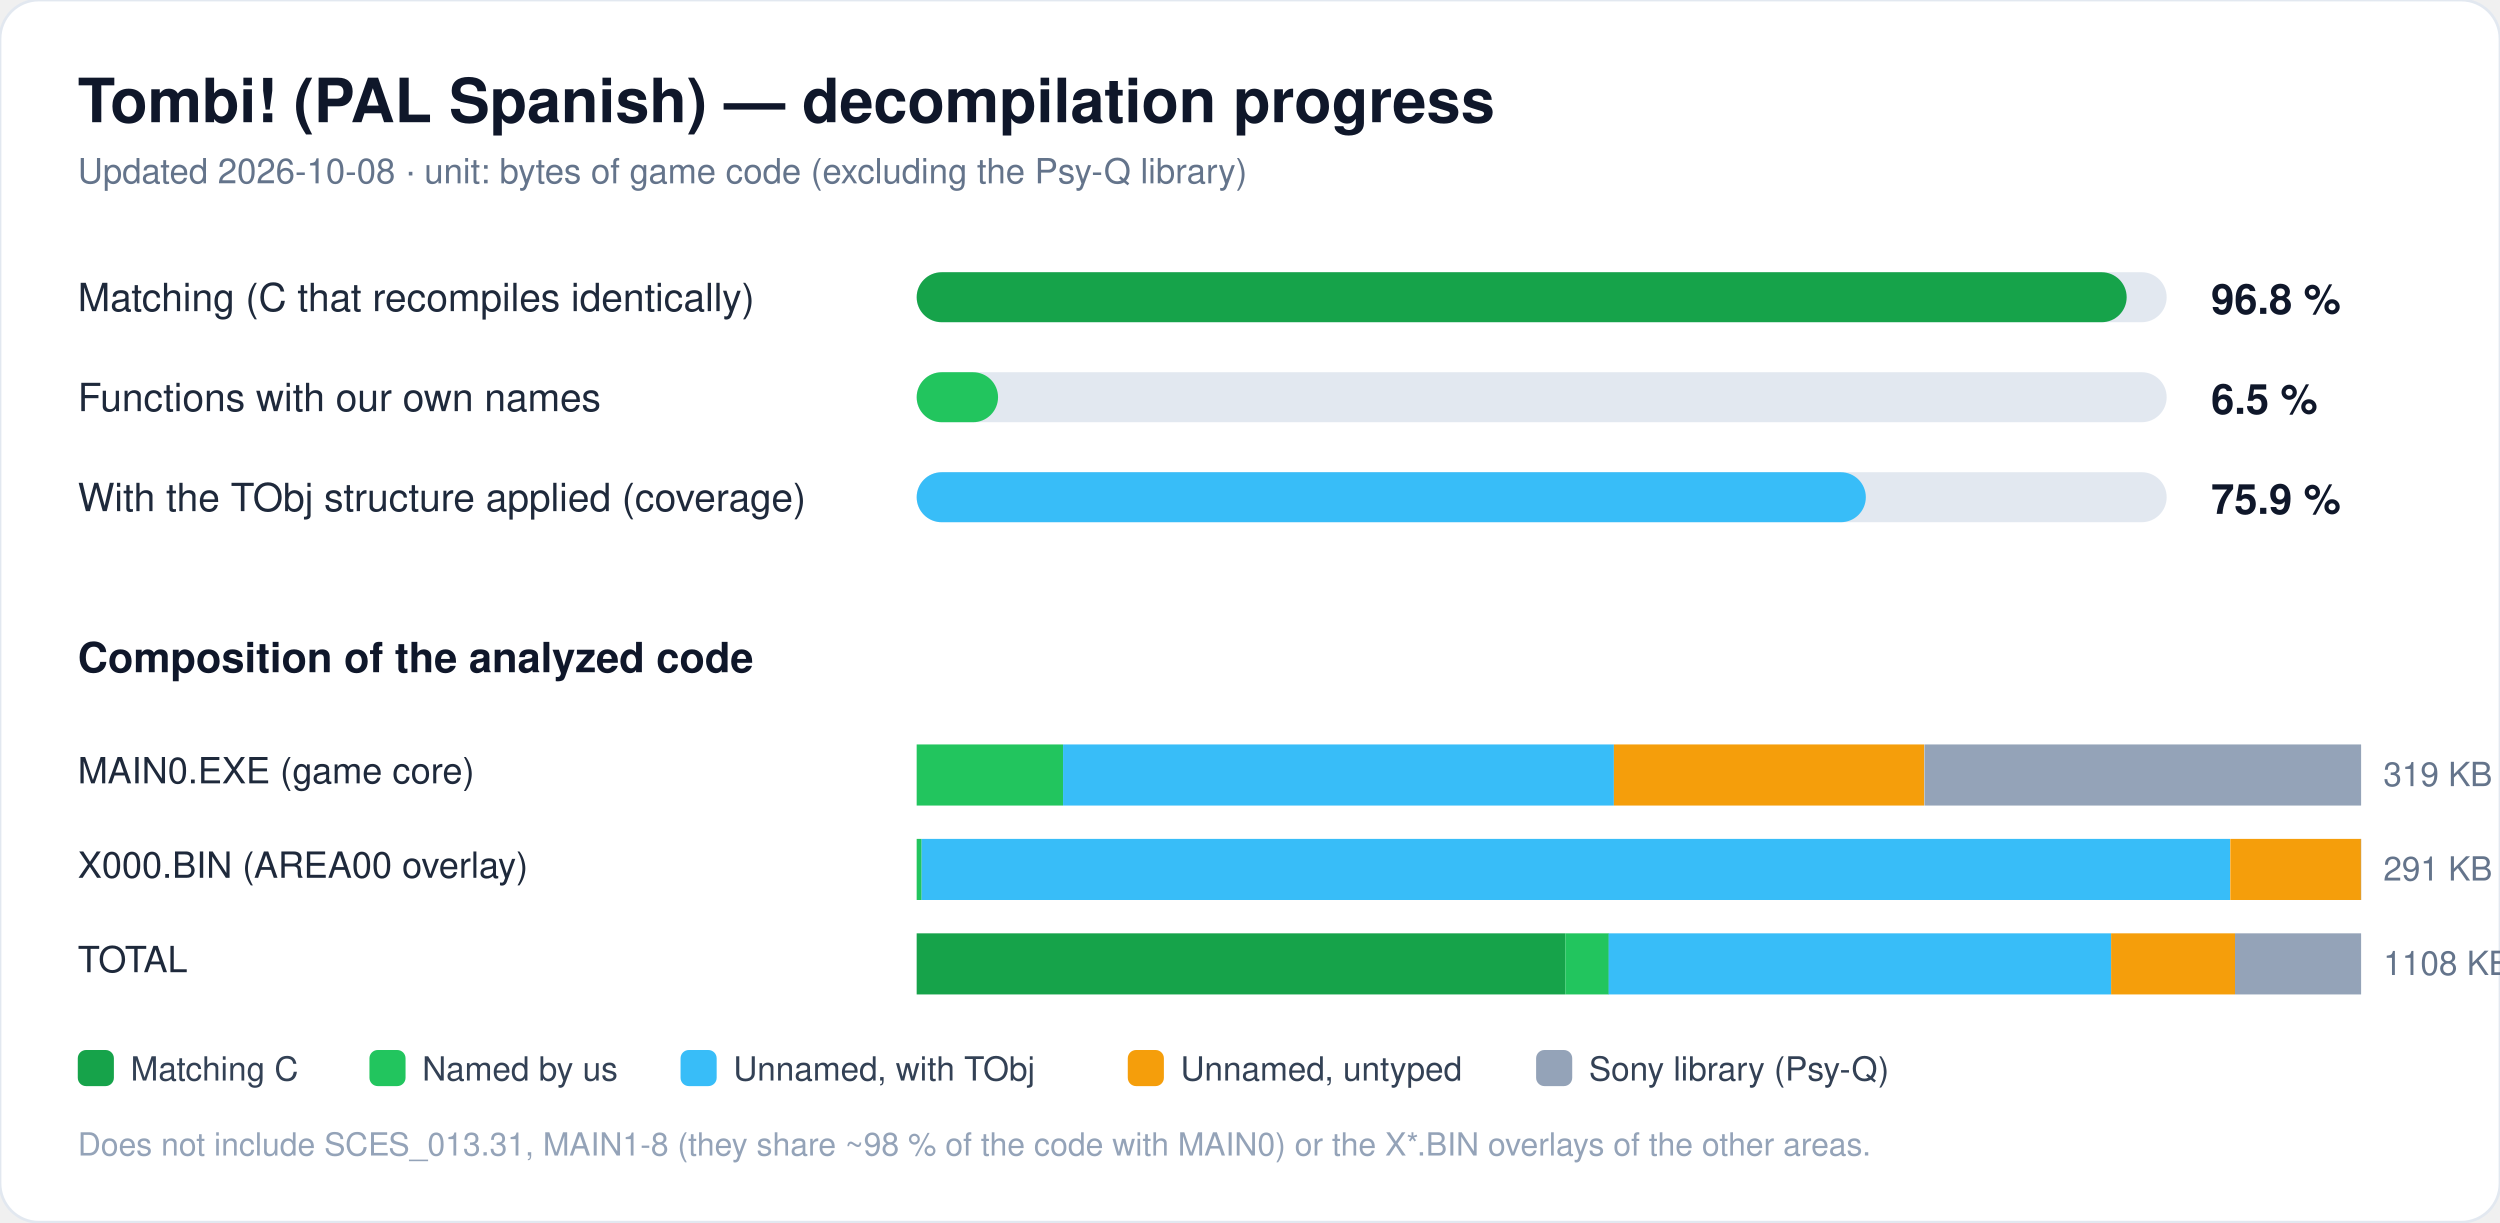
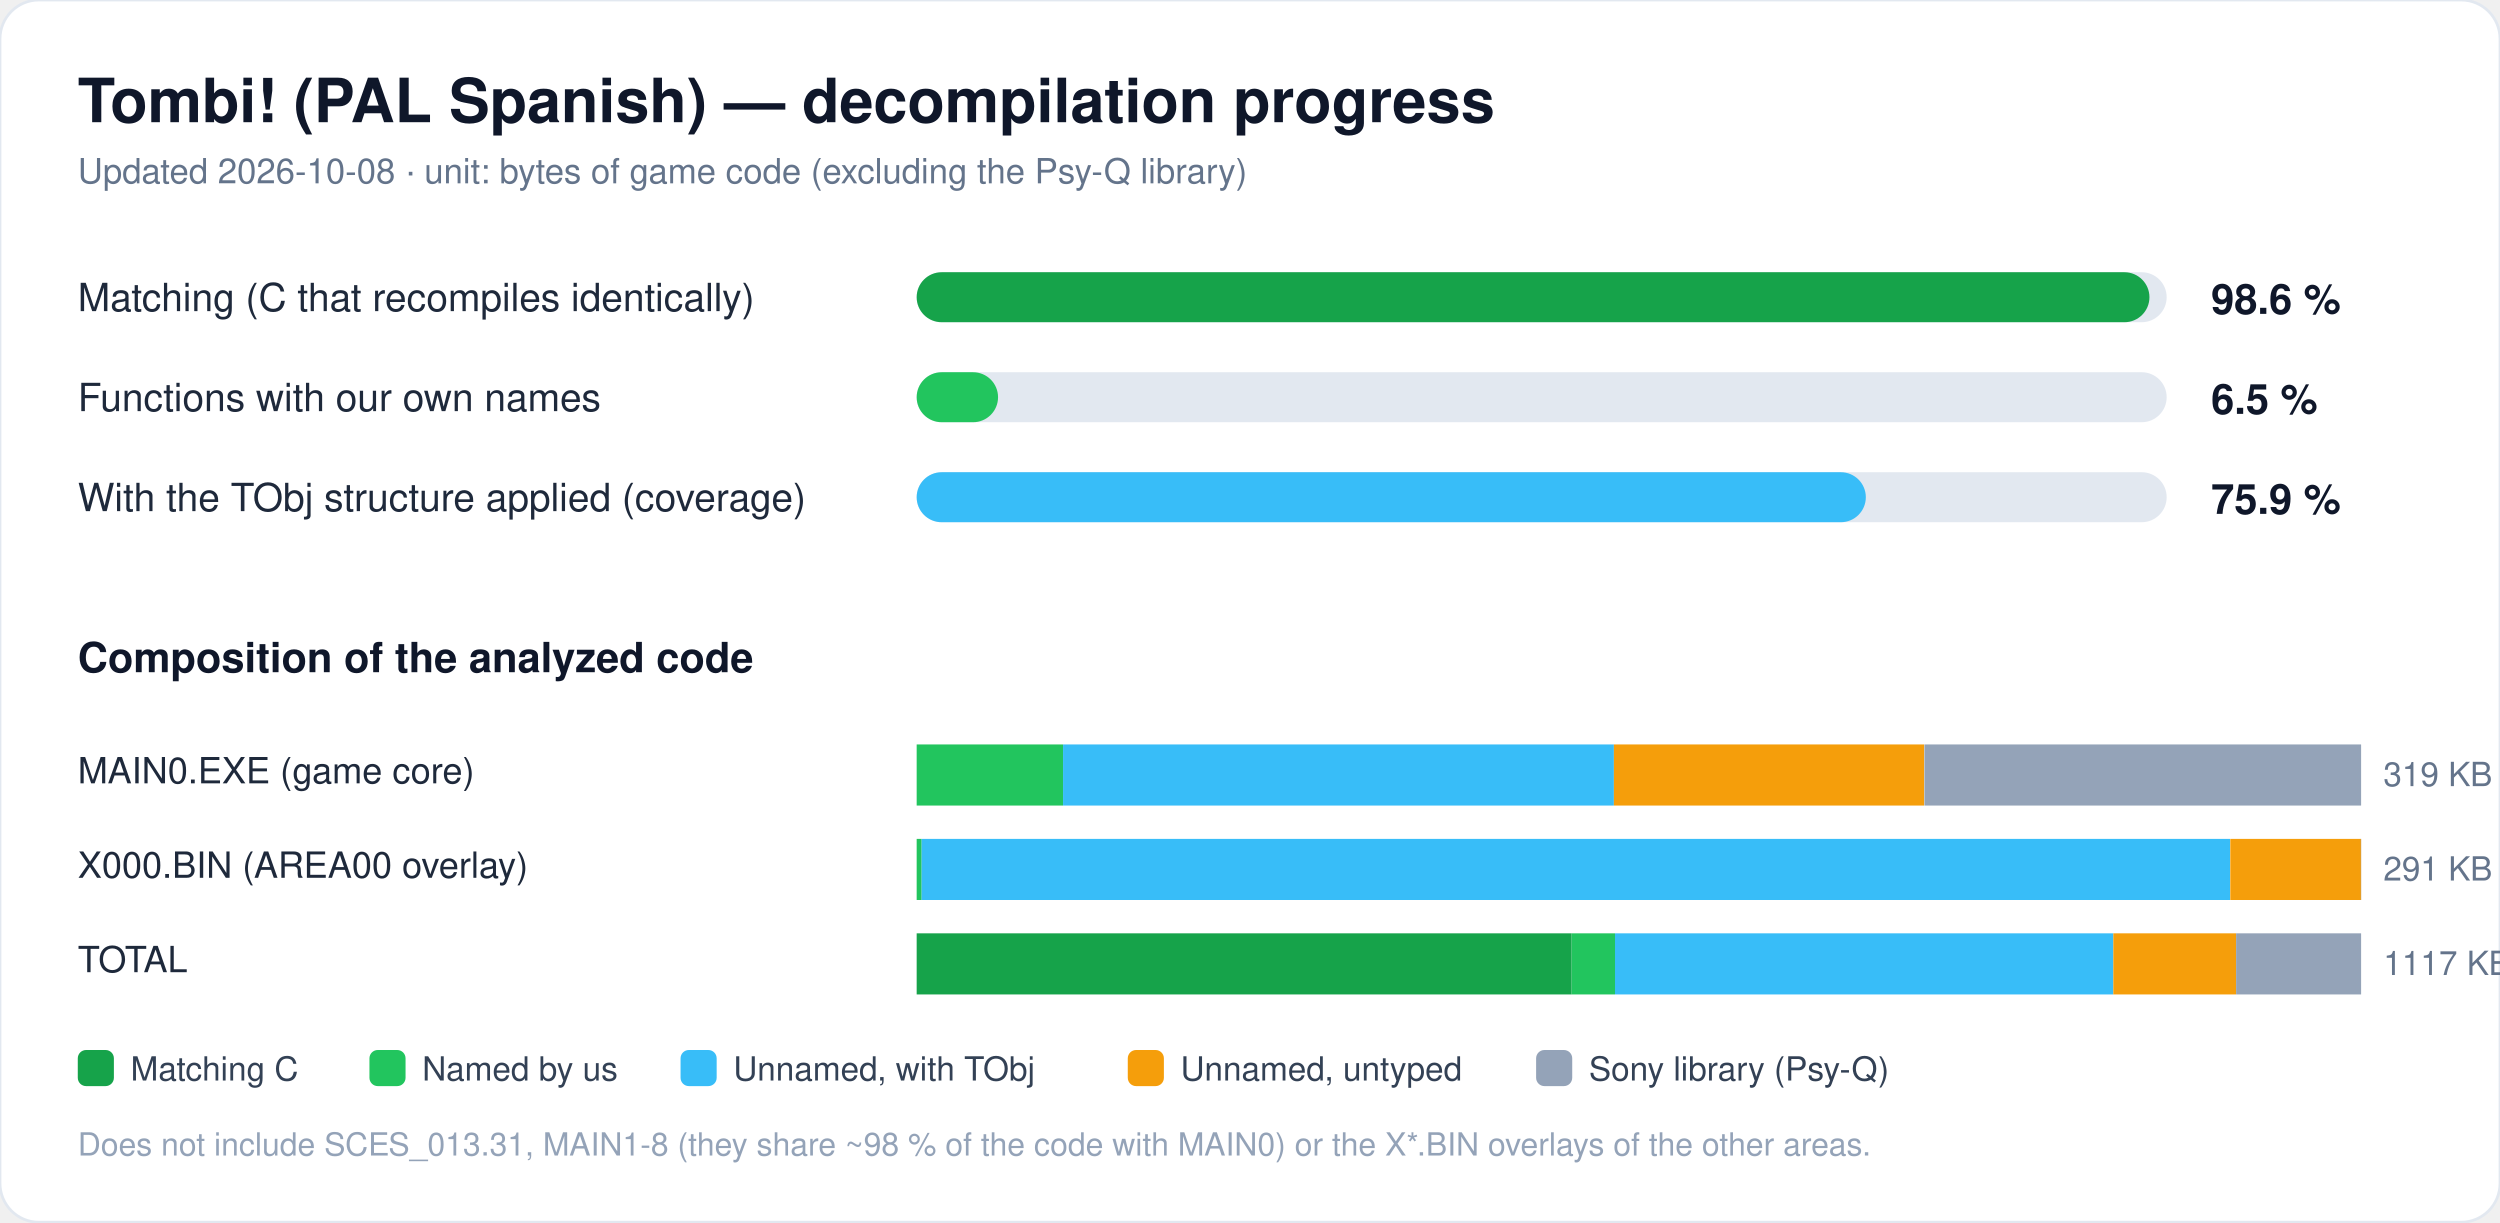
<svg xmlns="http://www.w3.org/2000/svg" width="900" height="440" viewBox="0 0 900 440" role="img" aria-label="Decompilation progress">
  <rect width="900" height="440" rx="14" fill="#ffffff" stroke="#e2e8f0" />
  <text x="28" y="44" font-family="Segoe UI,Helvetica,Arial,sans-serif" font-size="22" font-weight="700" fill="#0f172a">Tombi! (PAL Spanish) — decompilation progress</text>
  <text x="28" y="66" font-family="Segoe UI,Helvetica,Arial,sans-serif" font-size="12.5" fill="#64748b">Updated 2026-10-08 · unit: bytes of game code (excluding the Psy-Q library)</text>
  <text x="28" y="112" font-family="Segoe UI,Helvetica,Arial,sans-serif" font-size="14" fill="#1e293b">Matching (C that recompiles identically)</text>
  <rect x="330" y="98" width="450" height="18" rx="9" fill="#e2e8f0" />
-   <rect x="330" y="98" width="435.6" height="18" rx="9" fill="#16a34a" />
-   <text x="796" y="113" font-family="Segoe UI,Helvetica,Arial,sans-serif" font-size="15" font-weight="700" fill="#0f172a">96.8 %</text>
+   <rect x="330" y="98" width="443.8" height="18" rx="9" fill="#16a34a" />
+   <text x="796" y="113" font-family="Segoe UI,Helvetica,Arial,sans-serif" font-size="15" font-weight="700" fill="#0f172a">98.6 %</text>
  <text x="28" y="148" font-family="Segoe UI,Helvetica,Arial,sans-serif" font-size="14" fill="#1e293b">Functions with our own names</text>
  <rect x="330" y="134" width="450" height="18" rx="9" fill="#e2e8f0" />
  <rect x="330" y="134" width="29.3" height="18" rx="9" fill="#22c55e" />
  <text x="796" y="149" font-family="Segoe UI,Helvetica,Arial,sans-serif" font-size="15" font-weight="700" fill="#0f172a">6.5 %</text>
  <text x="28" y="184" font-family="Segoe UI,Helvetica,Arial,sans-serif" font-size="14" fill="#1e293b">With the TObj structure applied (coverage)</text>
  <rect x="330" y="170" width="450" height="18" rx="9" fill="#e2e8f0" />
  <rect x="330" y="170" width="341.7" height="18" rx="9" fill="#38bdf8" />
  <text x="796" y="185" font-family="Segoe UI,Helvetica,Arial,sans-serif" font-size="15" font-weight="700" fill="#0f172a">75.9 %</text>
  <text x="28" y="242" font-family="Segoe UI,Helvetica,Arial,sans-serif" font-size="15" font-weight="700" fill="#0f172a">Composition of the analyzed code</text>
  <text x="28" y="282" font-family="Segoe UI,Helvetica,Arial,sans-serif" font-size="13" fill="#1e293b">MAIN0.EXE (game core)</text>
  <rect x="330.0" y="268" width="52.7" height="22" fill="#22c55e" />
  <rect x="382.7" y="268" width="198.3" height="22" fill="#38bdf8" />
  <rect x="581.0" y="268" width="111.7" height="22" fill="#f59e0b" />
  <rect x="692.8" y="268" width="157.2" height="22" fill="#94a3b8" />
  <text x="858" y="283" font-family="Segoe UI,Helvetica,Arial,sans-serif" font-size="12" fill="#64748b" text-anchor="start">319 KB</text>
  <text x="28" y="316" font-family="Segoe UI,Helvetica,Arial,sans-serif" font-size="13" fill="#1e293b">X000.BIN (AREA00 overlay)</text>
  <rect x="330.0" y="302" width="1.8" height="22" fill="#22c55e" />
  <rect x="331.8" y="302" width="471.0" height="22" fill="#38bdf8" />
  <rect x="802.9" y="302" width="47.1" height="22" fill="#f59e0b" />
  <rect x="849.9" y="302" width="0.1" height="22" fill="#94a3b8" />
  <text x="858" y="317" font-family="Segoe UI,Helvetica,Arial,sans-serif" font-size="12" fill="#64748b" text-anchor="start">291 KB</text>
  <text x="28" y="350" font-family="Segoe UI,Helvetica,Arial,sans-serif" font-size="13" fill="#1e293b">TOTAL</text>
-   <rect x="330.0" y="336" width="233.5" height="22" fill="#16a34a" />
-   <rect x="563.5" y="336" width="15.7" height="22" fill="#22c55e" />
-   <rect x="579.1" y="336" width="180.9" height="22" fill="#38bdf8" />
-   <rect x="760.0" y="336" width="44.6" height="22" fill="#f59e0b" />
-   <rect x="804.6" y="336" width="45.4" height="22" fill="#94a3b8" />
-   <text x="858" y="351" font-family="Segoe UI,Helvetica,Arial,sans-serif" font-size="12" fill="#64748b" text-anchor="start">1108 KB</text>
+   <rect x="330.0" y="336" width="235.8" height="22" fill="#16a34a" />
+   <rect x="565.8" y="336" width="15.6" height="22" fill="#22c55e" />
+   <rect x="581.4" y="336" width="179.4" height="22" fill="#38bdf8" />
+   <rect x="760.8" y="336" width="44.2" height="22" fill="#f59e0b" />
+   <rect x="805.0" y="336" width="45.0" height="22" fill="#94a3b8" />
+   <text x="858" y="351" font-family="Segoe UI,Helvetica,Arial,sans-serif" font-size="12" fill="#64748b" text-anchor="start">1117 KB</text>
  <rect x="28" y="378" width="13" height="13" rx="3" fill="#16a34a" />
  <text x="47" y="389" font-family="Segoe UI,Helvetica,Arial,sans-serif" font-size="12" fill="#334155">Matching C</text>
  <rect x="133" y="378" width="13" height="13" rx="3" fill="#22c55e" />
  <text x="152" y="389" font-family="Segoe UI,Helvetica,Arial,sans-serif" font-size="12" fill="#334155">Named by us</text>
  <rect x="245" y="378" width="13" height="13" rx="3" fill="#38bdf8" />
  <text x="264" y="389" font-family="Segoe UI,Helvetica,Arial,sans-serif" font-size="12" fill="#334155">Unnamed, with TObj</text>
  <rect x="406" y="378" width="13" height="13" rx="3" fill="#f59e0b" />
  <text x="425" y="389" font-family="Segoe UI,Helvetica,Arial,sans-serif" font-size="12" fill="#334155">Unnamed, untyped</text>
  <rect x="553" y="378" width="13" height="13" rx="3" fill="#94a3b8" />
  <text x="572" y="389" font-family="Segoe UI,Helvetica,Arial,sans-serif" font-size="12" fill="#334155">Sony library (Psy-Q)</text>
  <text x="28" y="416" font-family="Segoe UI,Helvetica,Arial,sans-serif" font-size="11.5" fill="#94a3b8">Does not include SCES_013.31, MAIN1-8 (they share ~98 % of the code with MAIN0) or the X*.BIN overlays of the other areas.</text>
</svg>
